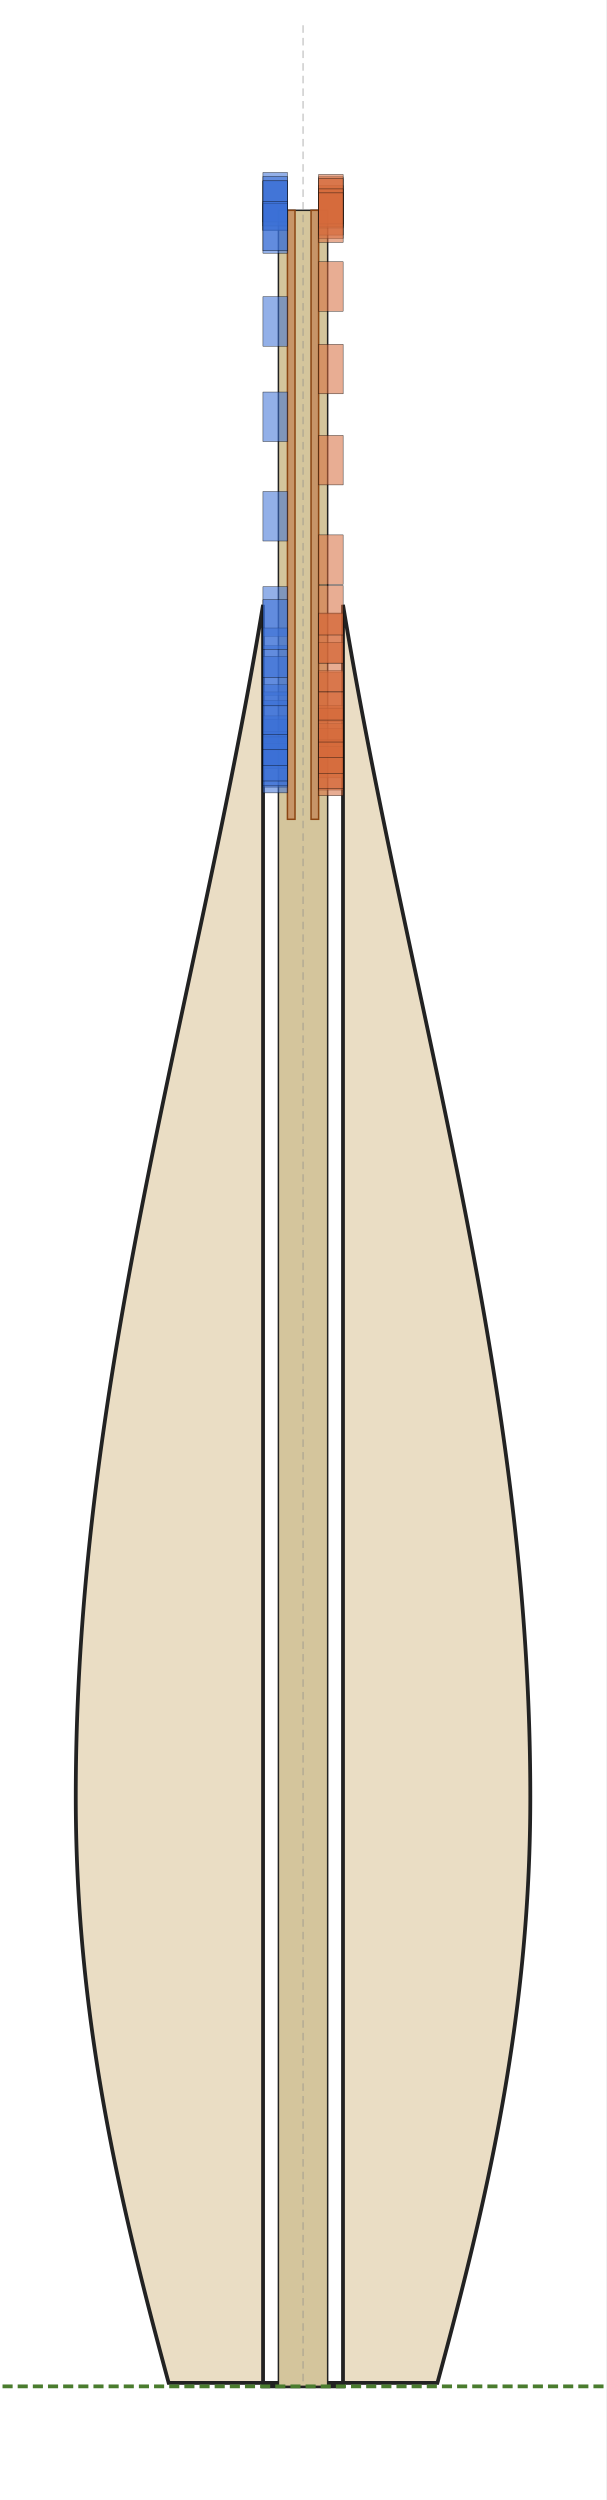
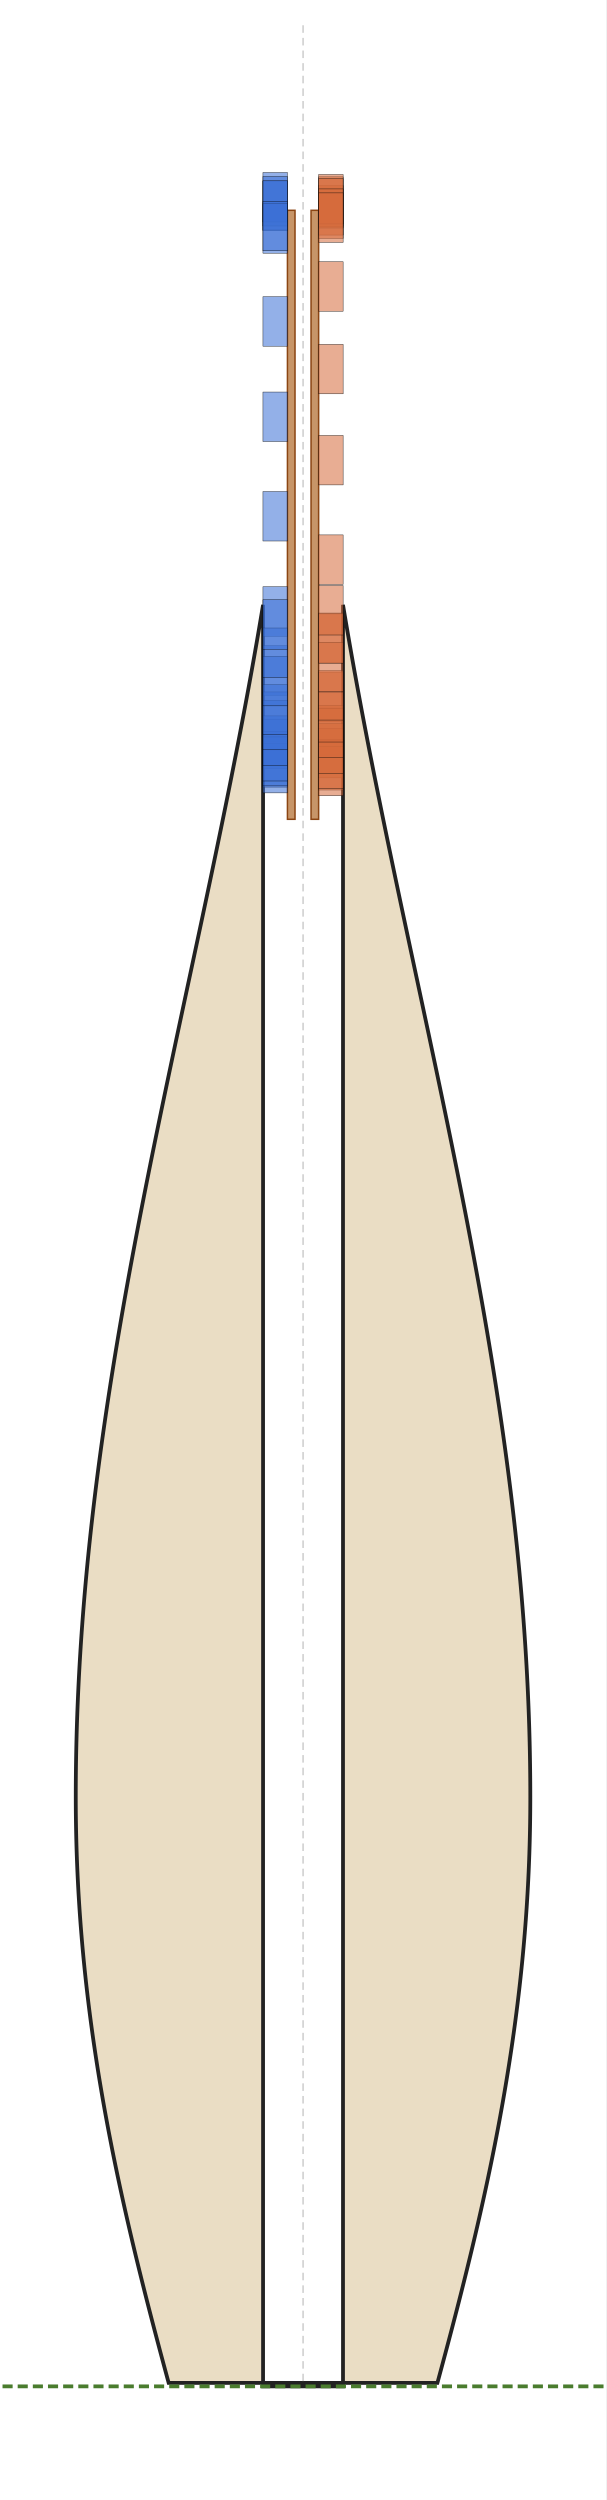
<svg xmlns="http://www.w3.org/2000/svg" viewBox="-240 -20 480 1980" preserveAspectRatio="xMidYMid meet">
  <rect x="-240" y="-20" width="480" height="1980" fill="#fff" />
  <path d="M -106.426 1867.246 L -107.328 1863.917 L -108.229 1860.588 L -109.128 1857.257 L -110.026 1853.927 L -110.921 1850.596 L -111.813 1847.264 L -112.704 1843.932 L -113.592 1840.599 L -114.478 1837.266 L -115.361 1833.932 L -116.242 1830.597 L -117.120 1827.262 L -117.995 1823.926 L -118.867 1820.589 L -119.736 1817.252 L -120.602 1813.914 L -121.464 1810.575 L -122.324 1807.235 L -123.180 1803.895 L -124.033 1800.554 L -124.882 1797.211 L -125.727 1793.868 L -126.569 1790.525 L -127.407 1787.180 L -128.241 1783.834 L -129.071 1780.487 L -129.897 1777.139 L -130.719 1773.791 L -131.536 1770.441 L -132.349 1767.090 L -133.158 1763.738 L -133.963 1760.385 L -134.762 1757.031 L -135.557 1753.676 L -136.348 1750.320 L -137.133 1746.962 L -137.914 1743.604 L -138.689 1740.244 L -139.460 1736.883 L -140.225 1733.520 L -140.985 1730.157 L -141.740 1726.792 L -142.489 1723.426 L -143.233 1720.058 L -143.971 1716.689 L -144.704 1713.319 L -145.431 1709.948 L -146.152 1706.575 L -146.868 1703.200 L -147.577 1699.825 L -148.280 1696.447 L -148.978 1693.069 L -149.669 1689.689 L -150.354 1686.307 L -151.033 1682.924 L -151.705 1679.539 L -152.371 1676.153 L -153.030 1672.765 L -153.683 1669.375 L -154.329 1665.984 L -154.969 1662.592 L -155.601 1659.198 L -156.227 1655.802 L -156.846 1652.404 L -157.458 1649.005 L -158.063 1645.604 L -158.661 1642.201 L -159.251 1638.797 L -159.835 1635.391 L -160.411 1631.983 L -160.980 1628.573 L -161.541 1625.162 L -162.095 1621.749 L -162.641 1618.334 L -163.180 1614.917 L -163.711 1611.498 L -164.235 1608.078 L -164.751 1604.655 L -165.259 1601.231 L -165.759 1597.805 L -166.251 1594.377 L -166.735 1590.947 L -167.212 1587.515 L -167.680 1584.081 L -168.140 1580.646 L -168.592 1577.208 L -169.036 1573.768 L -169.471 1570.326 L -169.899 1566.883 L -170.317 1563.437 L -170.728 1559.989 L -171.130 1556.540 L -171.524 1553.088 L -171.909 1549.634 L -172.285 1546.178 L -172.653 1542.720 L -173.013 1539.260 L -173.364 1535.798 L -173.706 1532.334 L -174.039 1528.868 L -174.364 1525.399 L -174.679 1521.929 L -174.986 1518.456 L -175.284 1514.981 L -175.573 1511.504 L -175.854 1508.025 L -176.125 1504.544 L -176.387 1501.061 L -176.641 1497.575 L -176.885 1494.087 L -177.120 1490.597 L -177.346 1487.105 L -177.563 1483.611 L -177.771 1480.115 L -177.970 1476.616 L -178.159 1473.115 L -178.340 1469.612 L -178.511 1466.107 L -178.673 1462.599 L -178.825 1459.089 L -178.969 1455.577 L -179.103 1452.063 L -179.228 1448.547 L -179.343 1445.028 L -179.449 1441.507 L -179.546 1437.984 L -179.634 1434.458 L -179.712 1430.931 L -179.781 1427.401 L -179.840 1423.868 L -179.890 1420.334 L -179.931 1416.797 L -179.962 1413.258 L -179.984 1409.717 L -179.997 1406.174 L -180.000 1402.628 L -179.995 1399.080 L -179.983 1395.531 L -179.964 1391.980 L -179.938 1388.427 L -179.905 1384.873 L -179.865 1381.316 L -179.818 1377.758 L -179.763 1374.199 L -179.702 1370.638 L -179.633 1367.075 L -179.558 1363.510 L -179.475 1359.943 L -179.385 1356.375 L -179.288 1352.806 L -179.184 1349.234 L -179.074 1345.661 L -178.956 1342.086 L -178.831 1338.509 L -178.699 1334.931 L -178.560 1331.351 L -178.414 1327.769 L -178.261 1324.186 L -178.101 1320.601 L -177.934 1317.014 L -177.760 1313.426 L -177.579 1309.836 L -177.392 1306.244 L -177.197 1302.651 L -176.996 1299.056 L -176.787 1295.459 L -176.572 1291.861 L -176.350 1288.261 L -176.121 1284.660 L -175.886 1281.056 L -175.643 1277.452 L -175.394 1273.845 L -175.138 1270.237 L -174.875 1266.627 L -174.606 1263.016 L -174.330 1259.403 L -174.047 1255.789 L -173.758 1252.172 L -173.462 1248.555 L -173.160 1244.935 L -172.851 1241.314 L -172.535 1237.692 L -172.213 1234.068 L -171.884 1230.442 L -171.549 1226.815 L -171.208 1223.187 L -170.860 1219.556 L -170.505 1215.924 L -170.145 1212.291 L -169.778 1208.656 L -169.404 1205.020 L -169.025 1201.382 L -168.639 1197.743 L -168.247 1194.102 L -167.849 1190.460 L -167.444 1186.816 L -167.034 1183.171 L -166.617 1179.524 L -166.195 1175.876 L -165.766 1172.226 L -165.332 1168.575 L -164.891 1164.922 L -164.445 1161.268 L -163.992 1157.613 L -163.534 1153.956 L -163.070 1150.298 L -162.600 1146.638 L -162.125 1142.978 L -161.644 1139.315 L -161.157 1135.652 L -160.664 1131.987 L -160.166 1128.320 L -159.663 1124.652 L -159.154 1120.983 L -158.639 1117.313 L -158.119 1113.642 L -157.594 1109.969 L -157.063 1106.294 L -156.527 1102.619 L -155.986 1098.942 L -155.440 1095.264 L -154.888 1091.585 L -154.332 1087.904 L -153.770 1084.223 L -153.203 1080.540 L -152.631 1076.856 L -152.054 1073.170 L -151.473 1069.484 L -150.886 1065.796 L -150.295 1062.107 L -149.699 1058.417 L -149.098 1054.726 L -148.493 1051.034 L -147.883 1047.341 L -147.268 1043.646 L -146.649 1039.951 L -146.025 1036.254 L -145.397 1032.557 L -144.765 1028.858 L -144.128 1025.158 L -143.487 1021.457 L -142.842 1017.756 L -142.192 1014.053 L -141.539 1010.349 L -140.881 1006.644 L -140.220 1002.939 L -139.554 999.232 L -138.884 995.524 L -138.211 991.816 L -137.534 988.106 L -136.853 984.396 L -136.168 980.685 L -135.480 976.972 L -134.788 973.259 L -134.093 969.546 L -133.394 965.831 L -132.692 962.115 L -131.986 958.399 L -131.277 954.682 L -130.565 950.964 L -129.849 947.245 L -129.131 943.526 L -128.409 939.806 L -127.684 936.085 L -126.957 932.363 L -126.226 928.641 L -125.493 924.918 L -124.756 921.194 L -124.017 917.470 L -123.276 913.745 L -122.531 910.019 L -121.785 906.293 L -121.035 902.566 L -120.283 898.839 L -119.529 895.111 L -118.773 891.382 L -118.014 887.653 L -117.253 883.923 L -116.489 880.193 L -115.724 876.462 L -114.957 872.731 L -114.188 868.999 L -113.416 865.267 L -112.643 861.535 L -111.868 857.802 L -111.092 854.068 L -110.314 850.335 L -109.534 846.600 L -108.752 842.866 L -107.970 839.131 L -107.185 835.396 L -106.400 831.660 L -105.613 827.924 L -104.825 824.188 L -104.035 820.452 L -103.245 816.715 L -102.453 812.978 L -101.661 809.241 L -100.867 805.503 L -100.073 801.766 L -99.278 798.028 L -98.482 794.290 L -97.686 790.552 L -96.889 786.813 L -96.091 783.075 L -95.293 779.336 L -94.495 775.598 L -93.696 771.859 L -92.897 768.120 L -92.097 764.381 L -91.298 760.642 L -90.498 756.903 L -89.698 753.164 L -88.899 749.425 L -88.099 745.686 L -87.300 741.947 L -86.501 738.209 L -85.702 734.470 L -84.903 730.731 L -84.105 726.993 L -83.307 723.254 L -82.510 719.516 L -81.713 715.777 L -80.917 712.039 L -80.122 708.302 L -79.328 704.564 L -78.534 700.826 L -77.741 697.089 L -76.950 693.352 L -76.159 689.615 L -75.369 685.879 L -74.581 682.142 L -73.794 678.406 L -73.008 674.671 L -72.223 670.935 L -71.440 667.200 L -70.658 663.466 L -69.878 659.732 L -69.099 655.998 L -68.322 652.264 L -67.547 648.531 L -66.774 644.798 L -66.002 641.066 L -65.232 637.334 L -64.464 633.603 L -63.699 629.872 L -62.935 626.142 L -62.173 622.412 L -61.414 618.683 L -60.657 614.954 L -59.902 611.226 L -59.149 607.499 L -58.399 603.772 L -57.652 600.045 L -56.907 596.319 L -56.165 592.594 L -55.425 588.870 L -54.688 585.146 L -53.954 581.423 L -53.223 577.700 L -52.494 573.978 L -51.769 570.257 L -51.046 566.537 L -50.327 562.817 L -49.611 559.098 L -48.898 555.380 L -48.188 551.663 L -47.481 547.946 L -46.778 544.231 L -46.079 540.516 L -45.382 536.802 L -44.690 533.089 L -44.000 529.376 L -43.315 525.665 L -42.633 521.954 L -41.955 518.244 L -41.281 514.536 L -40.610 510.828 L -39.944 507.121 L -39.281 503.415 L -38.623 499.710 L -37.968 496.006 L -37.318 492.303 L -36.671 488.601 L -36.029 484.900 L -35.391 481.200 L -34.758 477.501 L -34.129 473.803 L -33.504 470.106 L -32.884 466.410 L -32.268 462.716 L -31.657 459.022 L -31.657 1870.000 L 31.657 1870.000 L 31.657 459.022 L 32.268 462.716 L 32.884 466.410 L 33.504 470.106 L 34.129 473.803 L 34.758 477.501 L 35.391 481.200 L 36.029 484.900 L 36.671 488.601 L 37.318 492.303 L 37.968 496.006 L 38.623 499.710 L 39.281 503.415 L 39.944 507.121 L 40.610 510.828 L 41.281 514.536 L 41.955 518.244 L 42.633 521.954 L 43.315 525.665 L 44.000 529.376 L 44.690 533.089 L 45.382 536.802 L 46.079 540.516 L 46.778 544.231 L 47.481 547.946 L 48.188 551.663 L 48.898 555.380 L 49.611 559.098 L 50.327 562.817 L 51.046 566.537 L 51.769 570.257 L 52.494 573.978 L 53.223 577.700 L 53.954 581.423 L 54.688 585.146 L 55.425 588.870 L 56.165 592.594 L 56.907 596.319 L 57.652 600.045 L 58.399 603.772 L 59.149 607.499 L 59.902 611.226 L 60.657 614.954 L 61.414 618.683 L 62.173 622.412 L 62.935 626.142 L 63.699 629.872 L 64.464 633.603 L 65.232 637.334 L 66.002 641.066 L 66.774 644.798 L 67.547 648.531 L 68.322 652.264 L 69.099 655.998 L 69.878 659.732 L 70.658 663.466 L 71.440 667.200 L 72.223 670.935 L 73.008 674.671 L 73.794 678.406 L 74.581 682.142 L 75.369 685.879 L 76.159 689.615 L 76.950 693.352 L 77.741 697.089 L 78.534 700.826 L 79.328 704.564 L 80.122 708.302 L 80.917 712.039 L 81.713 715.777 L 82.510 719.516 L 83.307 723.254 L 84.105 726.993 L 84.903 730.731 L 85.702 734.470 L 86.501 738.209 L 87.300 741.947 L 88.099 745.686 L 88.899 749.425 L 89.698 753.164 L 90.498 756.903 L 91.298 760.642 L 92.097 764.381 L 92.897 768.120 L 93.696 771.859 L 94.495 775.598 L 95.293 779.336 L 96.091 783.075 L 96.889 786.813 L 97.686 790.552 L 98.482 794.290 L 99.278 798.028 L 100.073 801.766 L 100.867 805.503 L 101.661 809.241 L 102.453 812.978 L 103.245 816.715 L 104.035 820.452 L 104.825 824.188 L 105.613 827.924 L 106.400 831.660 L 107.185 835.396 L 107.970 839.131 L 108.752 842.866 L 109.534 846.600 L 110.314 850.335 L 111.092 854.068 L 111.868 857.802 L 112.643 861.535 L 113.416 865.267 L 114.188 868.999 L 114.957 872.731 L 115.724 876.462 L 116.489 880.193 L 117.253 883.923 L 118.014 887.653 L 118.773 891.382 L 119.529 895.111 L 120.283 898.839 L 121.035 902.566 L 121.785 906.293 L 122.531 910.019 L 123.276 913.745 L 124.017 917.470 L 124.756 921.194 L 125.493 924.918 L 126.226 928.641 L 126.957 932.363 L 127.684 936.085 L 128.409 939.806 L 129.131 943.526 L 129.849 947.245 L 130.565 950.964 L 131.277 954.682 L 131.986 958.399 L 132.692 962.115 L 133.394 965.831 L 134.093 969.546 L 134.788 973.259 L 135.480 976.972 L 136.168 980.685 L 136.853 984.396 L 137.534 988.106 L 138.211 991.816 L 138.884 995.524 L 139.554 999.232 L 140.220 1002.939 L 140.881 1006.644 L 141.539 1010.349 L 142.192 1014.053 L 142.842 1017.756 L 143.487 1021.457 L 144.128 1025.158 L 144.765 1028.858 L 145.397 1032.557 L 146.025 1036.254 L 146.649 1039.951 L 147.268 1043.646 L 147.883 1047.341 L 148.493 1051.034 L 149.098 1054.726 L 149.699 1058.417 L 150.295 1062.107 L 150.886 1065.796 L 151.473 1069.484 L 152.054 1073.170 L 152.631 1076.856 L 153.203 1080.540 L 153.770 1084.223 L 154.332 1087.904 L 154.888 1091.585 L 155.440 1095.264 L 155.986 1098.942 L 156.527 1102.619 L 157.063 1106.294 L 157.594 1109.969 L 158.119 1113.642 L 158.639 1117.313 L 159.154 1120.983 L 159.663 1124.652 L 160.166 1128.320 L 160.664 1131.987 L 161.157 1135.652 L 161.644 1139.315 L 162.125 1142.978 L 162.600 1146.638 L 163.070 1150.298 L 163.534 1153.956 L 163.992 1157.613 L 164.445 1161.268 L 164.891 1164.922 L 165.332 1168.575 L 165.766 1172.226 L 166.195 1175.876 L 166.617 1179.524 L 167.034 1183.171 L 167.444 1186.816 L 167.849 1190.460 L 168.247 1194.102 L 168.639 1197.743 L 169.025 1201.382 L 169.404 1205.020 L 169.778 1208.656 L 170.145 1212.291 L 170.505 1215.924 L 170.860 1219.556 L 171.208 1223.187 L 171.549 1226.815 L 171.884 1230.442 L 172.213 1234.068 L 172.535 1237.692 L 172.851 1241.314 L 173.160 1244.935 L 173.462 1248.555 L 173.758 1252.172 L 174.047 1255.789 L 174.330 1259.403 L 174.606 1263.016 L 174.875 1266.627 L 175.138 1270.237 L 175.394 1273.845 L 175.643 1277.452 L 175.886 1281.056 L 176.121 1284.660 L 176.350 1288.261 L 176.572 1291.861 L 176.787 1295.459 L 176.996 1299.056 L 177.197 1302.651 L 177.392 1306.244 L 177.579 1309.836 L 177.760 1313.426 L 177.934 1317.014 L 178.101 1320.601 L 178.261 1324.186 L 178.414 1327.769 L 178.560 1331.351 L 178.699 1334.931 L 178.831 1338.509 L 178.956 1342.086 L 179.074 1345.661 L 179.184 1349.234 L 179.288 1352.806 L 179.385 1356.375 L 179.475 1359.943 L 179.558 1363.510 L 179.633 1367.075 L 179.702 1370.638 L 179.763 1374.199 L 179.818 1377.758 L 179.865 1381.316 L 179.905 1384.873 L 179.938 1388.427 L 179.964 1391.980 L 179.983 1395.531 L 179.995 1399.080 L 180.000 1402.628 L 179.997 1406.174 L 179.984 1409.717 L 179.962 1413.258 L 179.931 1416.797 L 179.890 1420.334 L 179.840 1423.868 L 179.781 1427.401 L 179.712 1430.931 L 179.634 1434.458 L 179.546 1437.984 L 179.449 1441.507 L 179.343 1445.028 L 179.228 1448.547 L 179.103 1452.063 L 178.969 1455.577 L 178.825 1459.089 L 178.673 1462.599 L 178.511 1466.107 L 178.340 1469.612 L 178.159 1473.115 L 177.970 1476.616 L 177.771 1480.115 L 177.563 1483.611 L 177.346 1487.105 L 177.120 1490.597 L 176.885 1494.087 L 176.641 1497.575 L 176.387 1501.061 L 176.125 1504.544 L 175.854 1508.025 L 175.573 1511.504 L 175.284 1514.981 L 174.986 1518.456 L 174.679 1521.929 L 174.364 1525.399 L 174.039 1528.868 L 173.706 1532.334 L 173.364 1535.798 L 173.013 1539.260 L 172.653 1542.720 L 172.285 1546.178 L 171.909 1549.634 L 171.524 1553.088 L 171.130 1556.540 L 170.728 1559.989 L 170.317 1563.437 L 169.899 1566.883 L 169.471 1570.326 L 169.036 1573.768 L 168.592 1577.208 L 168.140 1580.646 L 167.680 1584.081 L 167.212 1587.515 L 166.735 1590.947 L 166.251 1594.377 L 165.759 1597.805 L 165.259 1601.231 L 164.751 1604.655 L 164.235 1608.078 L 163.711 1611.498 L 163.180 1614.917 L 162.641 1618.334 L 162.095 1621.749 L 161.541 1625.162 L 160.980 1628.573 L 160.411 1631.983 L 159.835 1635.391 L 159.251 1638.797 L 158.661 1642.201 L 158.063 1645.604 L 157.458 1649.005 L 156.846 1652.404 L 156.227 1655.802 L 155.601 1659.198 L 154.969 1662.592 L 154.329 1665.984 L 153.683 1669.375 L 153.030 1672.765 L 152.371 1676.153 L 151.705 1679.539 L 151.033 1682.924 L 150.354 1686.307 L 149.669 1689.689 L 148.978 1693.069 L 148.280 1696.447 L 147.577 1699.825 L 146.868 1703.200 L 146.152 1706.575 L 145.431 1709.948 L 144.704 1713.319 L 143.971 1716.689 L 143.233 1720.058 L 142.489 1723.426 L 141.740 1726.792 L 140.985 1730.157 L 140.225 1733.520 L 139.460 1736.883 L 138.689 1740.244 L 137.914 1743.604 L 137.133 1746.962 L 136.348 1750.320 L 135.557 1753.676 L 134.762 1757.031 L 133.963 1760.385 L 133.158 1763.738 L 132.349 1767.090 L 131.536 1770.441 L 130.719 1773.791 L 129.897 1777.139 L 129.071 1780.487 L 128.241 1783.834 L 127.407 1787.180 L 126.569 1790.525 L 125.727 1793.868 L 124.882 1797.211 L 124.033 1800.554 L 123.180 1803.895 L 122.324 1807.235 L 121.464 1810.575 L 120.602 1813.914 L 119.736 1817.252 L 118.867 1820.589 L 117.995 1823.926 L 117.120 1827.262 L 116.242 1830.597 L 115.361 1833.932 L 114.478 1837.266 L 113.592 1840.599 L 112.704 1843.932 L 111.813 1847.264 L 110.921 1850.596 L 110.026 1853.927 L 109.128 1857.257 L 108.229 1860.588 L 107.328 1863.917 L 106.426 1867.246 Z" fill="#e4d4b5" fill-opacity="0.8" stroke="#222" stroke-width="3.0" />
-   <rect x="-19.500" y="146.563" width="39.000" height="1723.437" fill="#d4c59c" stroke="#222" stroke-width="1.2" />
  <line x1="-250" y1="1870.000" x2="250" y2="1870.000" stroke="#4a7c2e" stroke-width="3.0" stroke-dasharray="8 4" />
  <rect x="6.350" y="146.563" width="6.000" height="482.323" fill="#c79568" stroke="#8b4513" stroke-width="1.2" />
  <rect x="-12.350" y="146.563" width="6.000" height="482.323" fill="#c79568" stroke="#8b4513" stroke-width="1.2" />
  <rect x="12.350" y="126.963" width="19.400" height="39.200" fill="#d46a3a" fill-opacity="0.55" stroke="#000" stroke-width="0.3" />
  <rect x="-31.750" y="123.509" width="19.400" height="39.200" fill="#3a6fd4" fill-opacity="0.55" stroke="#000" stroke-width="0.3" />
  <rect x="12.350" y="120.054" width="19.400" height="39.200" fill="#d46a3a" fill-opacity="0.55" stroke="#000" stroke-width="0.3" />
  <rect x="-31.750" y="116.600" width="19.400" height="39.200" fill="#3a6fd4" fill-opacity="0.55" stroke="#000" stroke-width="0.3" />
  <rect x="12.350" y="118.175" width="19.400" height="39.200" fill="#d46a3a" fill-opacity="0.55" stroke="#000" stroke-width="0.3" />
  <rect x="-31.750" y="119.775" width="19.400" height="39.200" fill="#3a6fd4" fill-opacity="0.55" stroke="#000" stroke-width="0.3" />
  <rect x="12.350" y="121.375" width="19.400" height="39.200" fill="#d46a3a" fill-opacity="0.55" stroke="#000" stroke-width="0.3" />
  <rect x="-31.750" y="122.975" width="19.400" height="39.200" fill="#3a6fd4" fill-opacity="0.55" stroke="#000" stroke-width="0.3" />
  <rect x="12.350" y="129.630" width="19.400" height="39.200" fill="#d46a3a" fill-opacity="0.55" stroke="#000" stroke-width="0.3" />
  <rect x="-31.750" y="141.314" width="19.400" height="39.200" fill="#3a6fd4" fill-opacity="0.55" stroke="#000" stroke-width="0.3" />
  <rect x="12.350" y="132.780" width="19.400" height="39.200" fill="#d46a3a" fill-opacity="0.55" stroke="#000" stroke-width="0.3" />
  <rect x="-31.750" y="139.435" width="19.400" height="39.200" fill="#3a6fd4" fill-opacity="0.55" stroke="#000" stroke-width="0.3" />
  <rect x="12.350" y="187.288" width="19.400" height="39.200" fill="#d46a3a" fill-opacity="0.55" stroke="#000" stroke-width="0.3" />
  <rect x="-31.750" y="214.974" width="19.400" height="39.200" fill="#3a6fd4" fill-opacity="0.55" stroke="#000" stroke-width="0.3" />
  <rect x="12.350" y="252.719" width="19.400" height="39.200" fill="#d46a3a" fill-opacity="0.55" stroke="#000" stroke-width="0.3" />
  <rect x="-31.750" y="290.488" width="19.400" height="39.200" fill="#3a6fd4" fill-opacity="0.55" stroke="#000" stroke-width="0.3" />
  <rect x="12.350" y="324.855" width="19.400" height="39.200" fill="#d46a3a" fill-opacity="0.55" stroke="#000" stroke-width="0.3" />
  <rect x="-31.750" y="369.279" width="19.400" height="39.200" fill="#3a6fd4" fill-opacity="0.55" stroke="#000" stroke-width="0.3" />
  <rect x="12.350" y="403.645" width="19.400" height="39.200" fill="#d46a3a" fill-opacity="0.55" stroke="#000" stroke-width="0.3" />
  <rect x="-31.750" y="444.666" width="19.400" height="39.200" fill="#3a6fd4" fill-opacity="0.55" stroke="#000" stroke-width="0.3" />
  <rect x="12.350" y="465.520" width="19.400" height="39.200" fill="#d46a3a" fill-opacity="0.55" stroke="#000" stroke-width="0.3" />
  <rect x="-31.750" y="491.428" width="19.400" height="39.200" fill="#3a6fd4" fill-opacity="0.55" stroke="#000" stroke-width="0.3" />
  <rect x="12.350" y="512.256" width="19.400" height="39.200" fill="#d46a3a" fill-opacity="0.55" stroke="#000" stroke-width="0.3" />
  <rect x="-31.750" y="528.029" width="19.400" height="39.200" fill="#3a6fd4" fill-opacity="0.55" stroke="#000" stroke-width="0.3" />
  <rect x="12.350" y="538.799" width="19.400" height="39.200" fill="#d46a3a" fill-opacity="0.55" stroke="#000" stroke-width="0.3" />
  <rect x="-31.750" y="549.543" width="19.400" height="39.200" fill="#3a6fd4" fill-opacity="0.55" stroke="#000" stroke-width="0.3" />
  <rect x="12.350" y="556.884" width="19.400" height="39.200" fill="#d46a3a" fill-opacity="0.55" stroke="#000" stroke-width="0.3" />
  <rect x="-31.750" y="564.199" width="19.400" height="39.200" fill="#3a6fd4" fill-opacity="0.55" stroke="#000" stroke-width="0.3" />
  <rect x="12.350" y="566.485" width="19.400" height="39.200" fill="#d46a3a" fill-opacity="0.55" stroke="#000" stroke-width="0.3" />
  <rect x="-31.750" y="568.771" width="19.400" height="39.200" fill="#3a6fd4" fill-opacity="0.55" stroke="#000" stroke-width="0.3" />
  <rect x="12.350" y="571.057" width="19.400" height="39.200" fill="#d46a3a" fill-opacity="0.55" stroke="#000" stroke-width="0.3" />
  <rect x="-31.750" y="563.234" width="19.400" height="39.200" fill="#3a6fd4" fill-opacity="0.55" stroke="#000" stroke-width="0.3" />
  <rect x="12.350" y="565.520" width="19.400" height="39.200" fill="#d46a3a" fill-opacity="0.55" stroke="#000" stroke-width="0.3" />
  <rect x="-31.750" y="559.347" width="19.400" height="39.200" fill="#3a6fd4" fill-opacity="0.55" stroke="#000" stroke-width="0.3" />
  <rect x="12.350" y="553.175" width="19.400" height="39.200" fill="#d46a3a" fill-opacity="0.55" stroke="#000" stroke-width="0.3" />
  <rect x="-31.750" y="547.003" width="19.400" height="39.200" fill="#3a6fd4" fill-opacity="0.55" stroke="#000" stroke-width="0.3" />
  <rect x="12.350" y="540.831" width="19.400" height="39.200" fill="#d46a3a" fill-opacity="0.55" stroke="#000" stroke-width="0.3" />
  <rect x="-31.750" y="534.659" width="19.400" height="39.200" fill="#3a6fd4" fill-opacity="0.55" stroke="#000" stroke-width="0.3" />
  <rect x="12.350" y="528.486" width="19.400" height="39.200" fill="#d46a3a" fill-opacity="0.55" stroke="#000" stroke-width="0.3" />
  <rect x="-31.750" y="522.289" width="19.400" height="39.200" fill="#3a6fd4" fill-opacity="0.55" stroke="#000" stroke-width="0.3" />
  <rect x="12.350" y="511.087" width="19.400" height="39.200" fill="#d46a3a" fill-opacity="0.55" stroke="#000" stroke-width="0.3" />
  <rect x="-31.750" y="499.835" width="19.400" height="39.200" fill="#3a6fd4" fill-opacity="0.55" stroke="#000" stroke-width="0.3" />
  <rect x="12.350" y="488.634" width="19.400" height="39.200" fill="#d46a3a" fill-opacity="0.55" stroke="#000" stroke-width="0.3" />
  <rect x="-31.750" y="477.382" width="19.400" height="39.200" fill="#3a6fd4" fill-opacity="0.55" stroke="#000" stroke-width="0.3" />
  <rect x="12.350" y="466.180" width="19.400" height="39.200" fill="#d46a3a" fill-opacity="0.55" stroke="#000" stroke-width="0.3" />
  <rect x="-31.750" y="454.953" width="19.400" height="39.200" fill="#3a6fd4" fill-opacity="0.55" stroke="#000" stroke-width="0.3" />
  <rect x="12.350" y="443.727" width="19.400" height="39.200" fill="#d46a3a" fill-opacity="0.55" stroke="#000" stroke-width="0.3" />
  <line x1="0" y1="0" x2="0" y2="1870.000" stroke="#888" stroke-width="0.5" stroke-dasharray="6 4" />
</svg>
